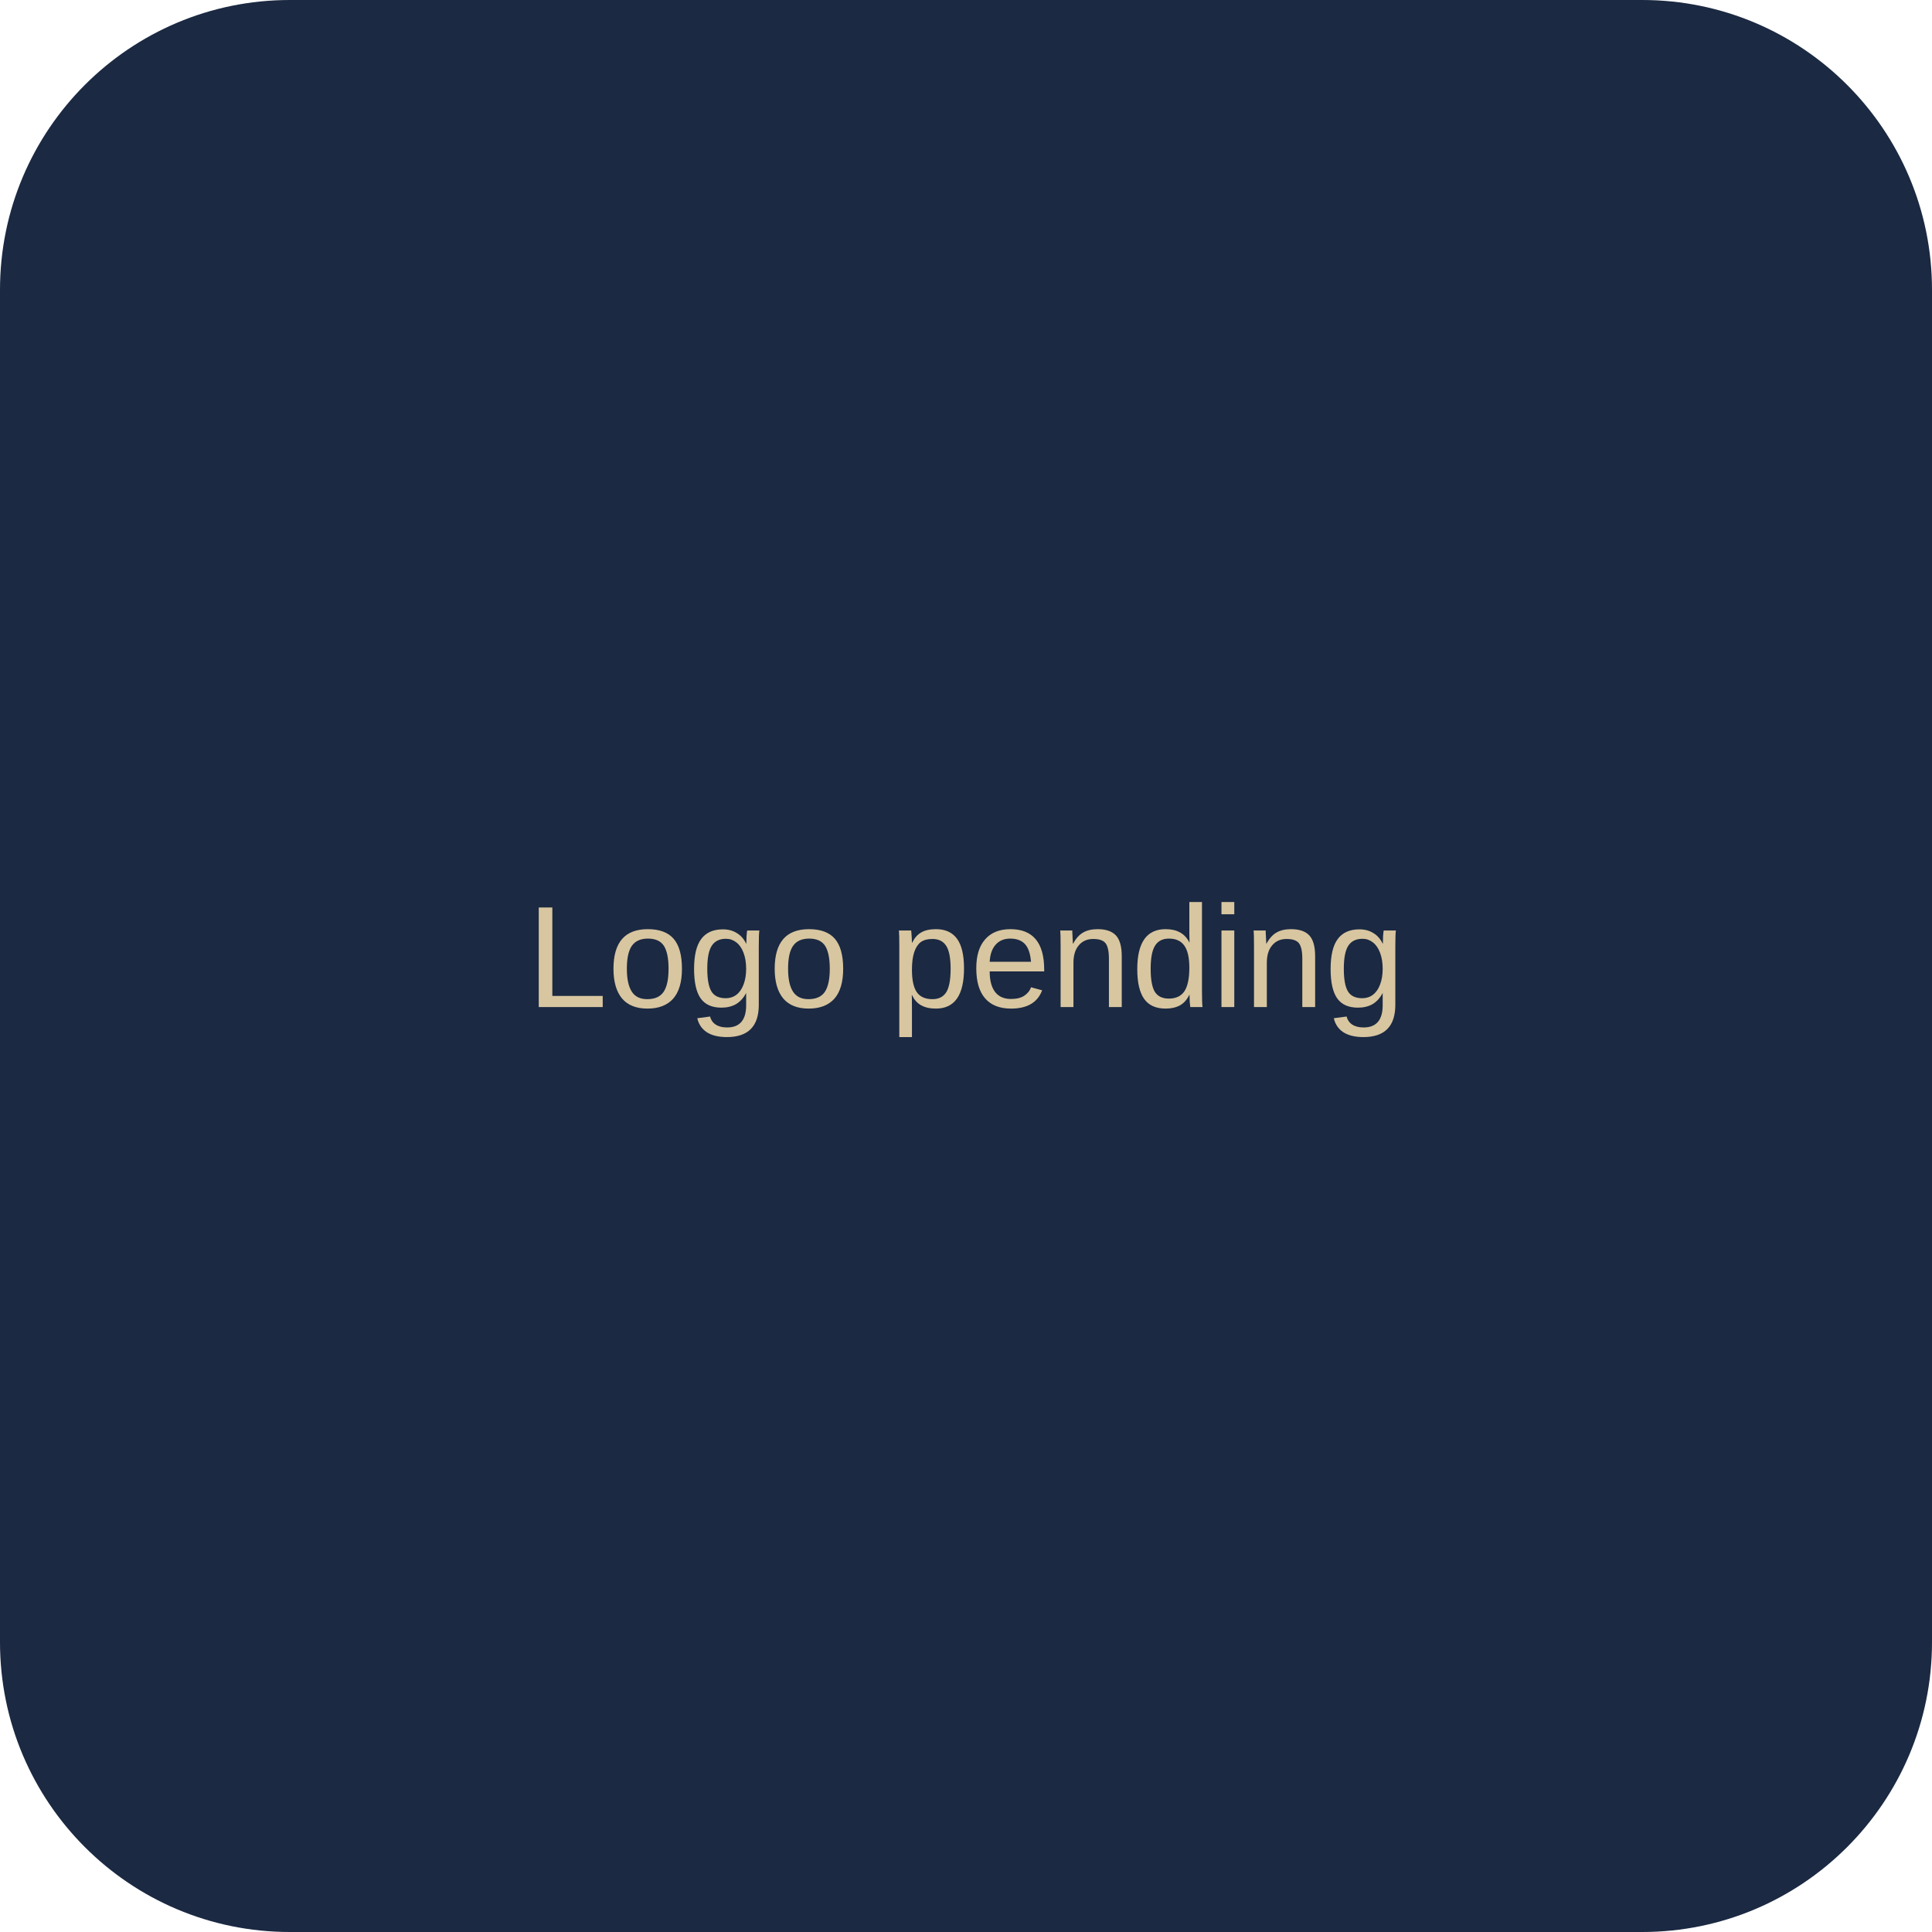
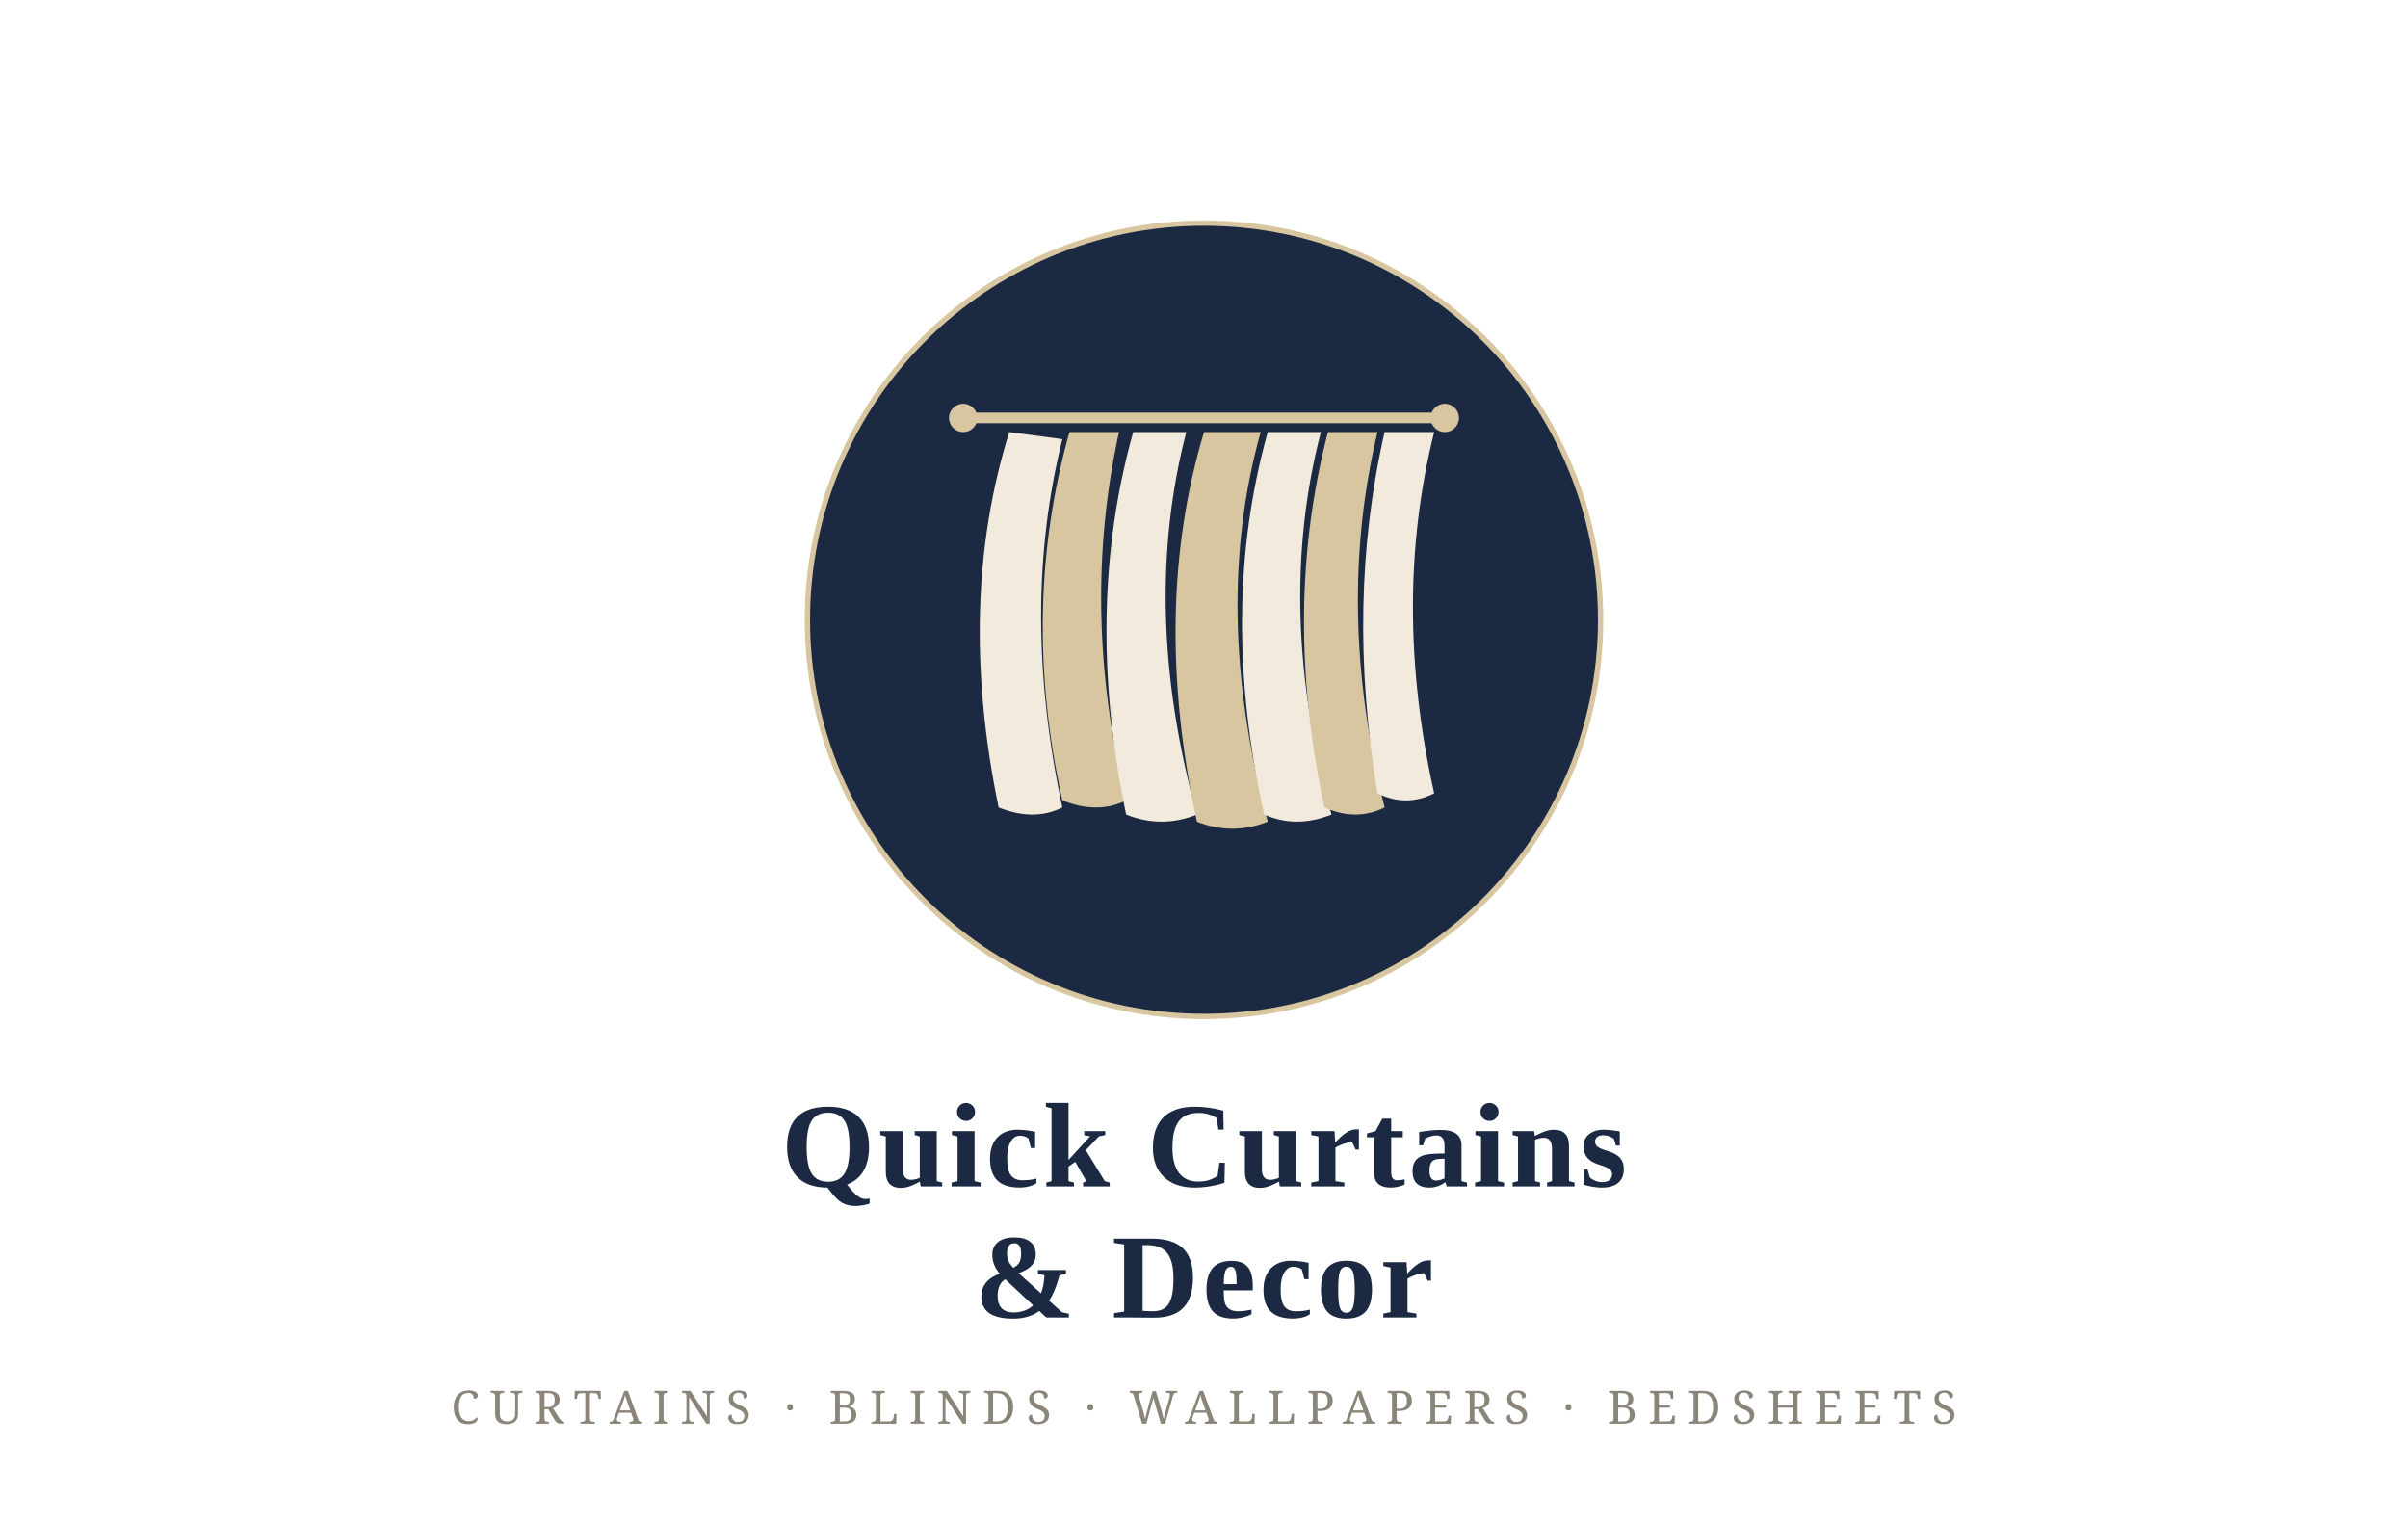
- <svg xmlns="http://www.w3.org/2000/svg" width="160" height="160" viewBox="0 0 160 160" fill="none">
-   <rect width="160" height="160" rx="24" fill="#1B2942" />
-   <text x="50%" y="50%" dominant-baseline="middle" text-anchor="middle" fill="#D8C6A0" font-size="12" font-family="Arial, sans-serif">Logo pending</text>
+ <svg xmlns="http://www.w3.org/2000/svg" width="680" height="430" viewBox="0 0 680 430" role="img">
+   <circle cx="340" cy="175" r="112" fill="#1B2942" />
+   <circle cx="340" cy="175" r="112" fill="none" stroke="#D8C6A0" stroke-width="1.5" />
+   <line x1="272" y1="118" x2="408" y2="118" stroke="#D8C6A0" stroke-width="3" stroke-linecap="round" />
+   <circle cx="272" cy="118" r="4" fill="#D8C6A0" />
+   <circle cx="408" cy="118" r="4" fill="#D8C6A0" />
+   <path d="M 285 122 Q 270 170 282 228 Q 292 232 300 228 Q 288 172 300 124 Z" fill="#F2EBDD" />
+   <path d="M 302 122 Q 288 172 300 226 Q 310 230 318 226 Q 305 172 316 122 Z" fill="#D8C6A0" />
+   <path d="M 320 122 Q 306 172 318 230 Q 328 234 338 230 Q 322 172 335 122 Z" fill="#F2EBDD" />
+   <path d="M 340 122 Q 325 172 338 232 Q 348 236 358 232 Q 342 172 356 122 Z" fill="#D8C6A0" />
+   <path d="M 358 122 Q 344 172 357 230 Q 366 234 376 230 Q 360 172 373 122 Z" fill="#F2EBDD" />
+   <path d="M 375 122 Q 362 172 374 228 Q 383 232 391 228 Q 377 172 389 122 Z" fill="#D8C6A0" />
+   <path d="M 391 122 Q 380 170 389 224 Q 397 228 405 224 Q 393 170 405 122 Z" fill="#F2EBDD" />
+   <text x="340" y="335" text-anchor="middle" font-size="34" font-weight="700" fill="#1B2942" letter-spacing="1" font-family="Georgia, 'Times New Roman', serif">Quick Curtains</text>
+   <text x="340" y="372" text-anchor="middle" font-size="34" font-weight="700" fill="#1B2942" letter-spacing="1" font-family="Georgia, 'Times New Roman', serif">&amp; Decor</text>
+   <text x="340" y="402" text-anchor="middle" font-size="13" fill="#8A8578" font-family="Georgia, serif" letter-spacing="3">CURTAINS · BLINDS · WALLPAPERS · BEDSHEETS</text>
</svg>
